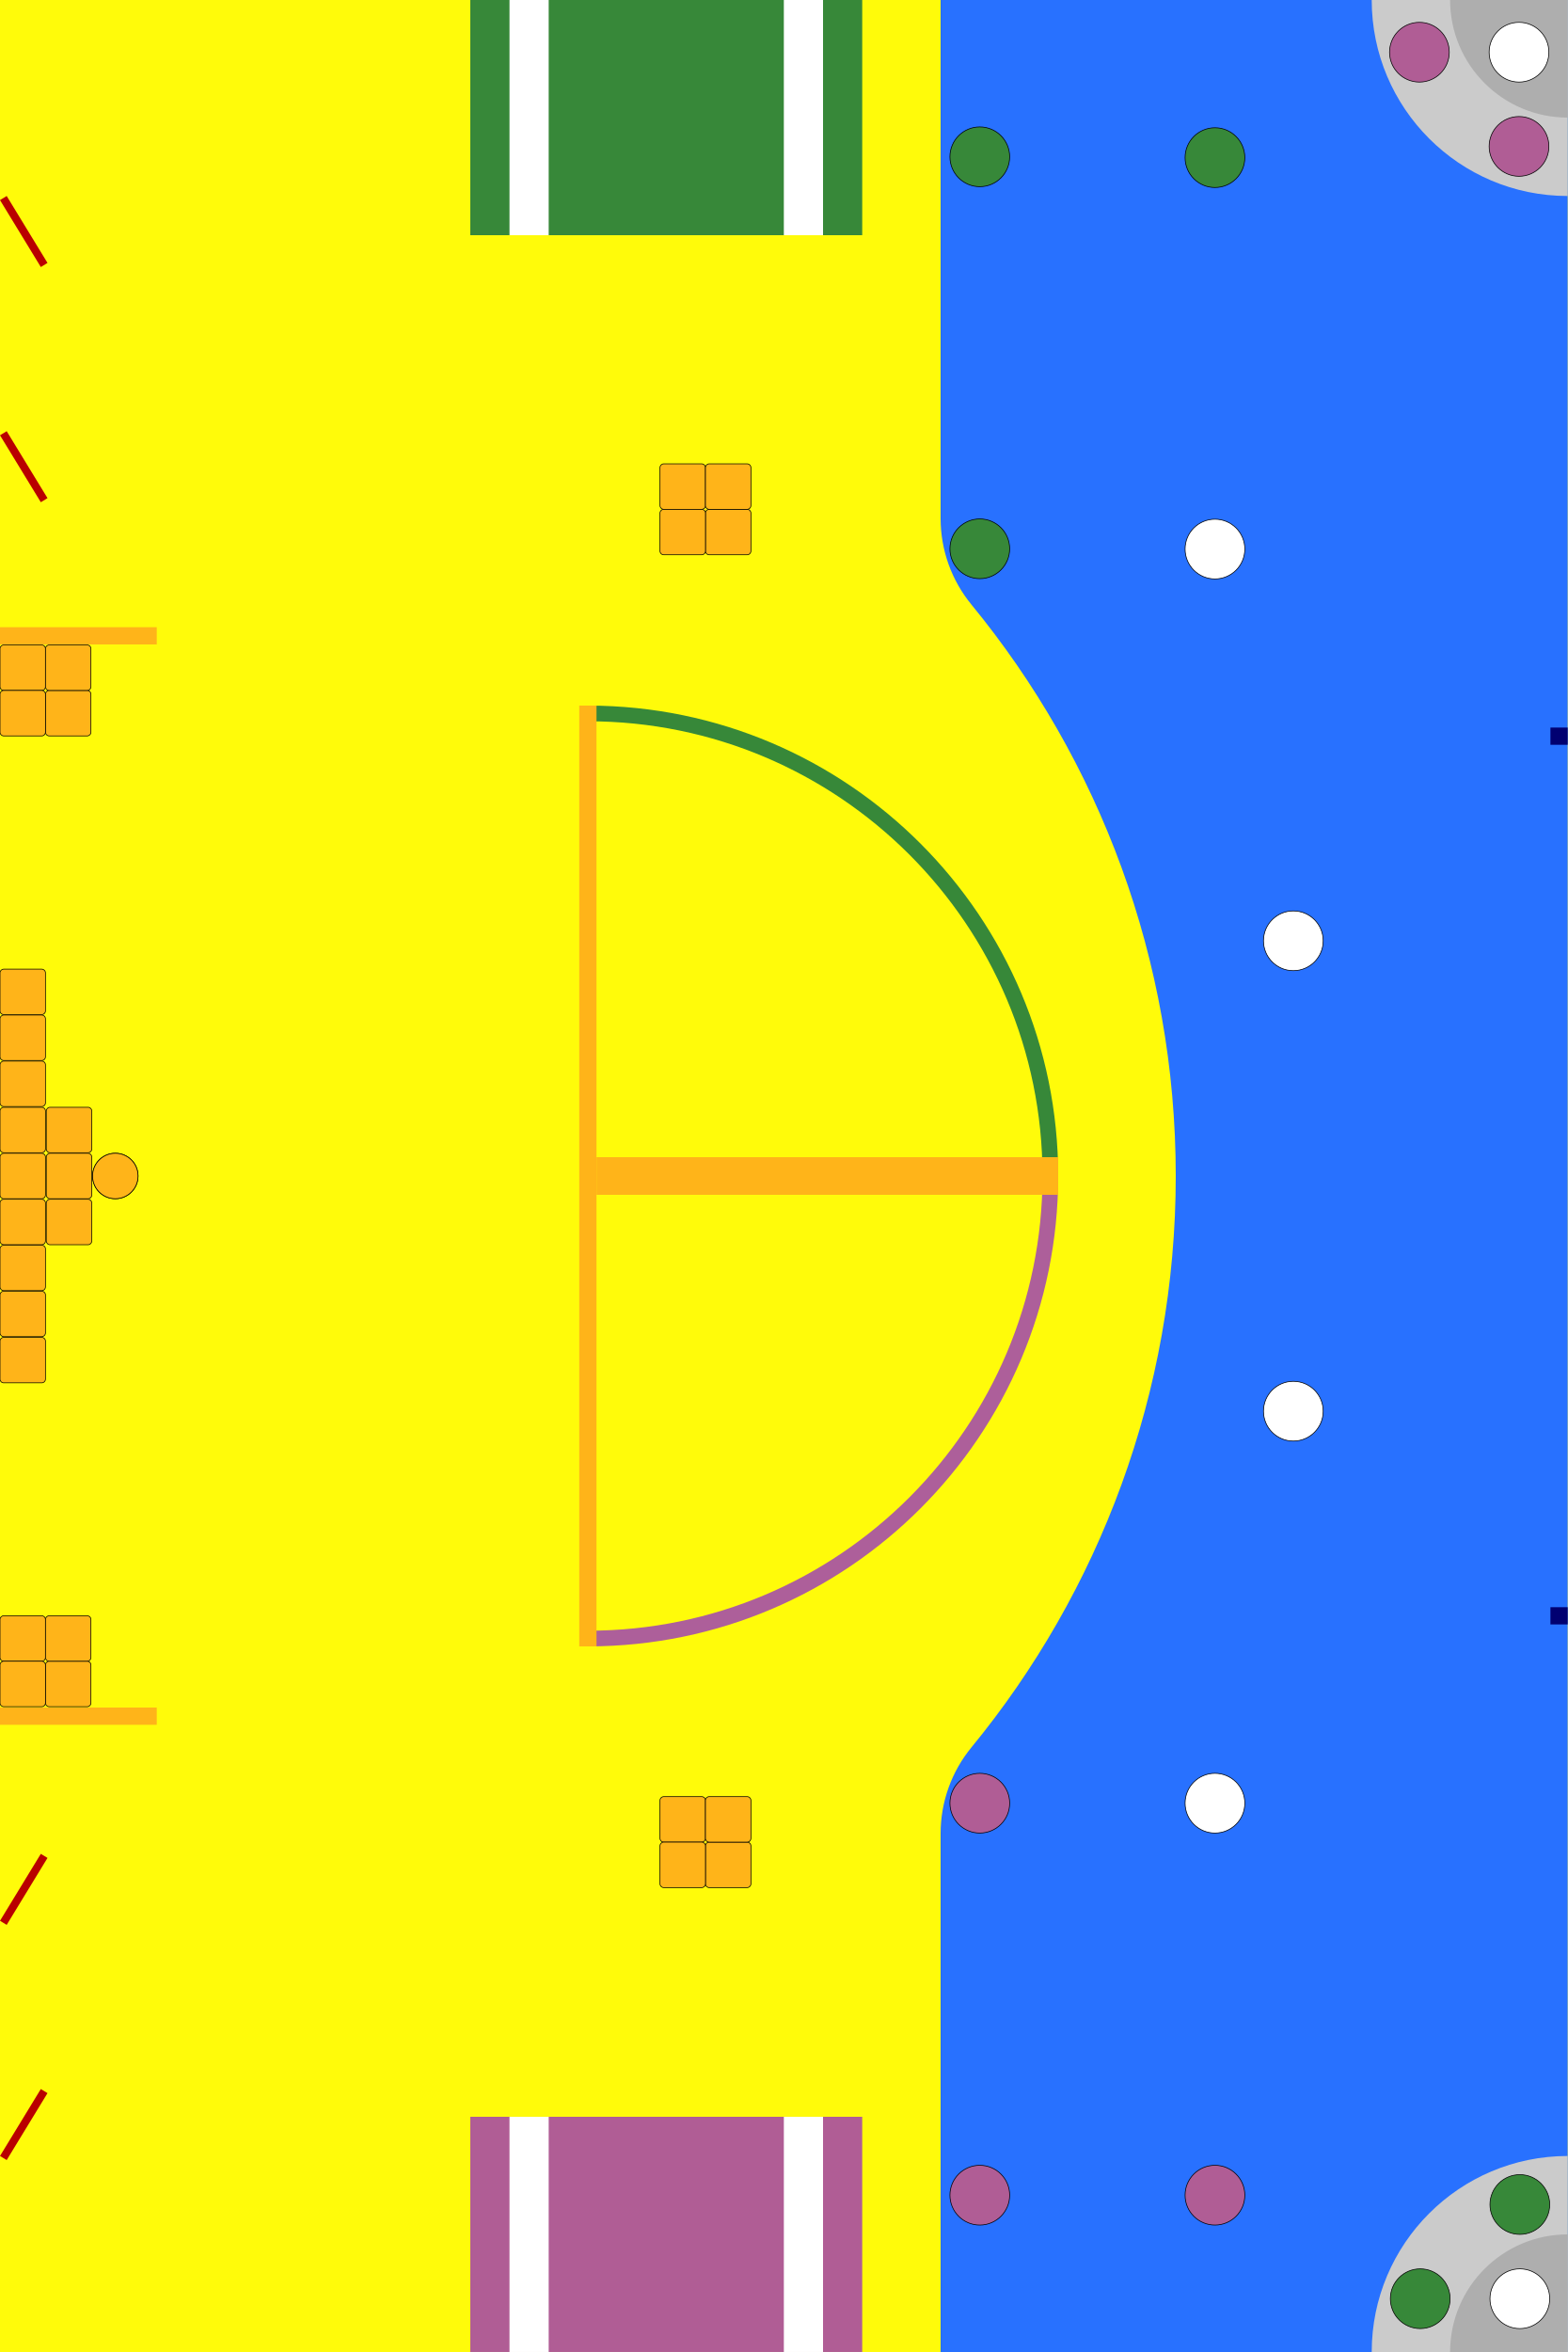
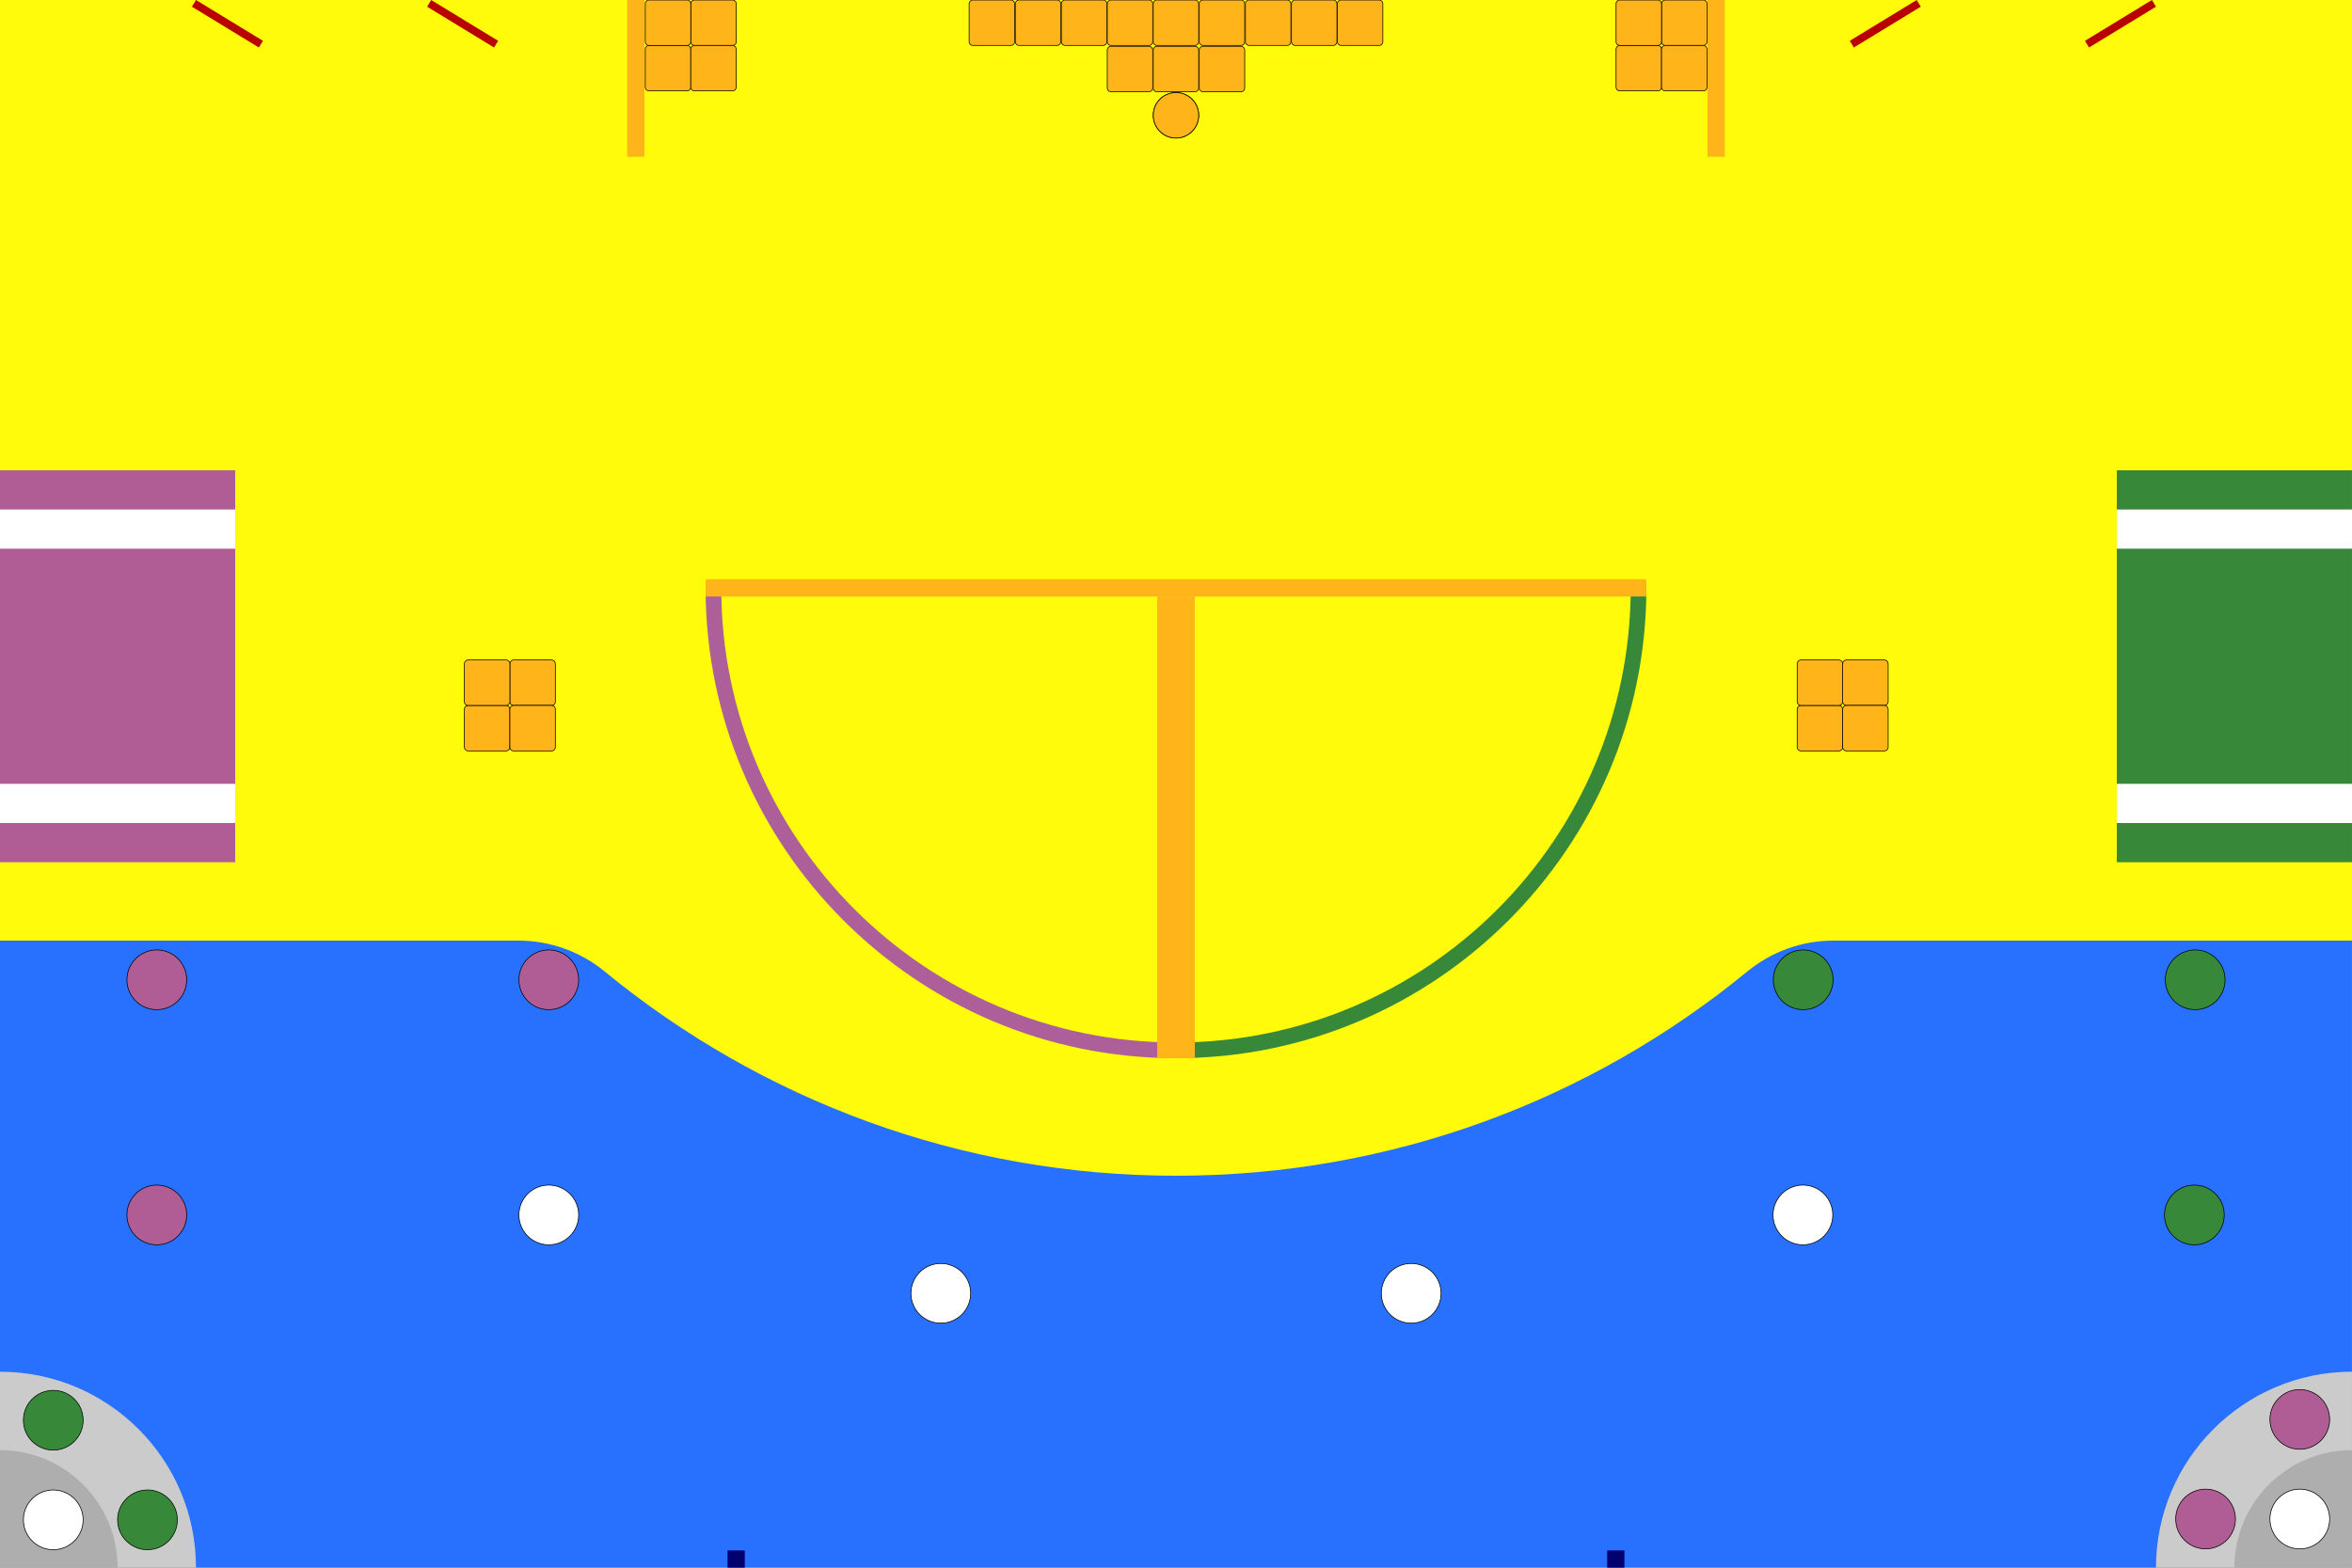
- <svg xmlns="http://www.w3.org/2000/svg" width="100%" height="100%" viewBox="0 0 5670 8504" version="1.1" xml:space="preserve" style="fill-rule:evenodd;clip-rule:evenodd;stroke-linecap:round;stroke-linejoin:round;stroke-miterlimit:1.414;">
-   <rect id="sable" x="0" y="0" width="5669.29" height="8503.94" style="fill:#fffb0a;" />
-   <path id="mer" d="M3512.87,2185.81c-71.965,-87.72 -111.296,-197.674 -111.296,-311.137c-0.002,-503.415 -0.002,-1874.67 -0.002,-1874.67l2267.72,0l0,8503.94l-2267.72,0c0,0 0,-1371.26 0,-1874.67c0,-113.463 39.331,-223.417 111.296,-311.138c461.789,-562.574 739.098,-1282.24 739.098,-2066.16c0,-783.921 -277.309,-1503.58 -739.096,-2066.16Z" style="fill:#2871ff;" />
+ <svg xmlns="http://www.w3.org/2000/svg" width="100%" height="100%" viewBox="0 0 8504 5670" version="1.1" xml:space="preserve" style="fill-rule:evenodd;clip-rule:evenodd;stroke-linecap:round;stroke-linejoin:round;stroke-miterlimit:1.414;">
+   <path id="sable" d="M8503.94,5669.29l0,-5669.29l-8503.94,0l0,5669.29l8503.94,0Z" style="fill:#fffb0a;" />
+   <path id="mer" d="M6318.13,3512.87c87.72,-71.965 197.674,-111.296 311.137,-111.296c503.415,-0.002 1874.67,-0.002 1874.67,-0.002l0,2267.72l-8503.94,0l0,-2267.72c0,0 1371.26,0 1874.67,0c113.463,0 223.417,39.331 311.138,111.296c562.574,461.789 1282.24,739.098 2066.16,739.098c783.921,0 1503.58,-277.309 2066.16,-739.096l0.005,0Z" style="fill:#2871ff;" />
  <g id="serviette violette">
-     <rect x="1700.79" y="7653.54" width="1417.32" height="850.394" style="fill:#b05d95;" />
-     <rect x="1842.52" y="7653.54" width="141.732" height="850.394" style="fill:#fff;" />
-     <rect x="2834.65" y="7653.54" width="141.732" height="850.394" style="fill:#fff;" />
+     <path d="M850.403,3118.11l0,-1417.32l-850.394,0l0,1417.32l850.394,0Z" style="fill:#b05d95;" />
+     <path d="M850.403,1984.25l0,-141.732l-850.394,0l0,141.732l850.394,0Z" style="fill:#fff;" />
+     <path d="M850.403,2976.38l0,-141.732l-850.394,0l0,141.732l850.394,0Z" style="fill:#fff;" />
  </g>
  <g id="serviette verte">
-     <rect x="1700.79" y="0" width="1417.32" height="850.394" style="fill:#378839;" />
-     <rect x="1842.52" y="0" width="141.732" height="850.394" style="fill:#fff;" />
-     <rect x="2834.65" y="0" width="141.732" height="850.394" style="fill:#fff;" />
+     <path d="M8503.94,3118.11l0,-1417.32l-850.394,0l0,1417.32l850.394,0Z" style="fill:#378839;" />
+     <path d="M8503.94,1984.25l0,-141.732l-850.394,0l0,141.732l850.394,0Z" style="fill:#fff;" />
+     <path d="M8503.94,2976.38l0,-141.732l-850.394,0l0,141.732l850.394,0Z" style="fill:#fff;" />
  </g>
-   <rect x="0" y="6173.86" width="566.929" height="62.362" style="fill:#ffb419;" />
-   <rect x="0" y="2267.72" width="566.929" height="62.362" style="fill:#ffb419;" />
+   <path d="M2330.08,566.929l0,-566.929l-62.362,0l0,566.929l62.362,0Z" style="fill:#ffb419;" />
+   <path d="M6236.22,566.929l0,-566.929l-62.362,0l0,566.929l62.362,0Z" style="fill:#ffb419;" />
  <g id="zone chateau">
-     <path d="M3770.08,4251.97c0,-907.401 -736.694,-1644.09 -1644.1,-1644.1l0,-56.693l2.75,0.002c937.428,1.487 1698.04,763.012 1698.04,1700.79l-56.693,0Z" style="fill:#378839;" />
-     <path d="M3770.08,4251.97l56.693,0c-0.051,937.824 -760.641,1699.3 -1698.04,1700.79l-2.75,0.002l0,-56.693c907.371,-0.001 1644.05,-736.645 1644.1,-1644.09Z" style="fill:#ad5f9a;" />
-     <rect x="2094.8" y="2551.18" width="62.362" height="3401.58" style="fill:#ffb419;" />
-     <rect x="2157.16" y="4183.94" width="1669.61" height="136.063" style="fill:#ffb419;" />
+     <path d="M4251.97,3770.08c907.401,0 1644.09,-736.694 1644.1,-1644.1l56.693,0l-0.002,2.75c-1.487,937.428 -763.012,1698.04 -1700.79,1698.04l0,-56.693l-0.001,0.003Z" style="fill:#378839;" />
+     <path d="M4251.97,3770.08l0,56.693c-937.824,-0.051 -1699.3,-760.641 -1700.79,-1698.04l-0.002,-2.75l56.693,0c0.001,907.371 736.645,1644.05 1644.09,1644.1l0.009,-0.003Z" style="fill:#ad5f9a;" />
+     <path d="M5952.76,2157.16l0,-62.362l-3401.58,0l0,62.362l3401.58,0Z" style="fill:#ffb419;" />
+     <path d="M4320,3826.77l0,-1669.61l-136.063,0l0,1669.61l136.063,0Z" style="fill:#ffb419;" />
  </g>
  <g id="rochers">
-     <path d="M5669.29,0l0,708.661c-391.121,0 -708.661,-317.54 -708.661,-708.661l708.661,0Z" style="fill:#cbcbcb;" />
-     <path d="M5669.29,0l0,425.197c-234.672,0 -425.197,-190.524 -425.197,-425.197l425.197,0Z" style="fill:#aeaeae;" />
-     <circle cx="5493.29" cy="529.339" r="108" style="fill:#b05d95;stroke-width:2.5px;stroke:#000;" />
-     <circle cx="5133.09" cy="188.74" r="108" style="fill:#b05d95;stroke-width:2.5px;stroke:#000;" />
-     <circle cx="5493.29" cy="188.74" r="108" style="fill:#fff;stroke-width:2.5px;stroke:#000;" />
+     <path d="M8503.94,5669.29l-708.661,0c0,-391.121 317.54,-708.661 708.661,-708.661l0,708.661Z" style="fill:#cbcbcb;" />
+     <path d="M8503.94,5669.29l-425.197,0c0,-234.672 190.524,-425.197 425.197,-425.197l0,425.197Z" style="fill:#aeaeae;" />
+     <path d="M8082.6,5493.29c0,59.607 -48.393,108 -108,108c-59.607,0 -108,-48.393 -108,-108c0,-59.607 48.393,-108 108,-108c59.607,0 108,48.393 108,108Z" style="fill:#b05d95;stroke-width:2.5px;stroke:#000;" />
+     <path d="M8423.2,5133.09c0,59.607 -48.393,108 -108,108c-59.607,0 -108,-48.393 -108,-108c0,-59.607 48.393,-108 108,-108c59.607,0 108,48.393 108,108Z" style="fill:#b05d95;stroke-width:2.5px;stroke:#000;" />
+     <path d="M8423.2,5493.29c0,59.607 -48.393,108 -108,108c-59.607,0 -108,-48.393 -108,-108c0,-59.607 48.393,-108 108,-108c59.607,0 108,48.393 108,108Z" style="fill:#fff;stroke-width:2.5px;stroke:#000;" />
  </g>
  <g id="rochers1">
-     <path d="M5669.29,8503.94l0,-708.661c-391.121,0 -708.661,317.54 -708.661,708.661l708.661,0Z" style="fill:#cbcbcb;" />
-     <path d="M5669.29,8503.94l0,-425.197c-234.672,0 -425.197,190.524 -425.197,425.197l425.197,0Z" style="fill:#aeaeae;" />
-     <circle cx="5496.29" cy="7970.74" r="108" style="fill:#378839;stroke-width:2.5px;stroke:#000;" />
-     <circle cx="5136.09" cy="8311.34" r="108" style="fill:#378839;stroke-width:2.5px;stroke:#000;" />
-     <circle cx="5496.29" cy="8311.34" r="108" style="fill:#fff;stroke-width:2.5px;stroke:#000;" />
+     <path d="M0.003,5669.29l708.661,0c0,-391.121 -317.54,-708.661 -708.661,-708.661l0,708.661Z" style="fill:#cbcbcb;" />
+     <path d="M0.003,5669.29l425.197,0c0,-234.672 -190.524,-425.197 -425.197,-425.197l0,425.197Z" style="fill:#aeaeae;" />
+     <path d="M641.203,5496.29c0,59.607 -48.393,108 -108,108c-59.607,0 -108,-48.393 -108,-108c0,-59.607 48.393,-108 108,-108c59.607,0 108,48.393 108,108Z" style="fill:#378839;stroke-width:2.5px;stroke:#000;" />
+     <path d="M300.603,5136.09c0,59.607 -48.393,108 -108,108c-59.607,0 -108,-48.393 -108,-108c0,-59.607 48.393,-108 108,-108c59.607,0 108,48.393 108,108Z" style="fill:#378839;stroke-width:2.5px;stroke:#000;" />
+     <path d="M300.603,5496.29c0,59.607 -48.393,108 -108,108c-59.607,0 -108,-48.393 -108,-108c0,-59.607 48.393,-108 108,-108c59.607,0 108,48.393 108,108Z" style="fill:#fff;stroke-width:2.5px;stroke:#000;" />
  </g>
-   <rect x="5606.93" y="5811.02" width="62.362" height="62.362" style="fill:#010071;" />
-   <rect x="5606.93" y="2630.55" width="62.362" height="62.362" style="fill:#010071;" />
+   <path d="M2692.92,5669.29l0,-62.362l-62.362,0l0,62.362l62.362,0Z" style="fill:#010071;" />
+   <path d="M5873.39,5669.29l0,-62.362l-62.362,0l0,62.362l62.362,0Z" style="fill:#010071;" />
  <g id="portes">
-     <path d="M171.783,7568.02l-24.202,-14.758l-147.581,242.017l24.202,14.758l147.581,-242.017Z" style="fill:#b90000;" />
-     <path d="M171.783,6717.62l-24.202,-14.758l-147.581,242.016l24.202,14.758l147.581,-242.016Z" style="fill:#b90000;" />
+     <path d="M935.923,171.783l14.758,-24.202l-242.017,-147.581l-14.758,24.202l242.017,147.581Z" style="fill:#b90000;" />
+     <path d="M1786.32,171.783l14.758,-24.202l-242.016,-147.581l-14.758,24.202l242.016,147.581Z" style="fill:#b90000;" />
  </g>
  <g id="cubes">
    <g id="cubes1">
-       <path d="M164.409,5855.54c0,-7.474 -6.068,-13.542 -13.542,-13.542l-137.325,0c-7.474,0 -13.542,6.068 -13.542,13.542l0,137.325c0,7.474 6.068,13.542 13.542,13.542l137.325,0c7.474,0 13.542,-6.068 13.542,-13.542l0,-137.325Z" style="fill:#ffb419;stroke-width:2.5px;stroke:#000;" />
-       <path d="M328.819,6019.95c0,-7.474 -6.068,-13.542 -13.542,-13.542l-137.326,0c-7.474,0 -13.542,6.068 -13.542,13.542l0,137.326c0,7.474 6.068,13.542 13.542,13.542l137.326,0c7.474,0 13.542,-6.068 13.542,-13.542l0,-137.326Z" style="fill:#ffb419;stroke-width:2.5px;stroke:#000;" />
-       <path d="M164.409,6019.95c0,-7.474 -6.068,-13.542 -13.542,-13.542l-137.325,0c-7.474,0 -13.542,6.068 -13.542,13.542l0,137.326c0,7.474 6.068,13.542 13.542,13.542l137.325,0c7.474,0 13.542,-6.068 13.542,-13.542l0,-137.326Z" style="fill:#ffb419;stroke-width:2.5px;stroke:#000;" />
-       <path d="M328.819,5855.54c0,-7.474 -6.068,-13.542 -13.542,-13.542l-137.326,0c-7.474,0 -13.542,6.068 -13.542,13.542l0,137.325c0,7.474 6.068,13.542 13.542,13.542l137.326,0c7.474,0 13.542,-6.068 13.542,-13.542l0,-137.325Z" style="fill:#ffb419;stroke-width:2.5px;stroke:#000;" />
+       <path d="M2648.4,164.409c7.474,0 13.542,-6.068 13.542,-13.542l0,-137.325c0,-7.474 -6.068,-13.542 -13.542,-13.542l-137.325,0c-7.474,0 -13.542,6.068 -13.542,13.542l0,137.325c0,7.474 6.068,13.542 13.542,13.542l137.325,0Z" style="fill:#ffb419;stroke-width:2.5px;stroke:#000;" />
+       <path d="M2483.99,328.819c7.474,0 13.542,-6.068 13.542,-13.542l0,-137.326c0,-7.474 -6.068,-13.542 -13.542,-13.542l-137.326,0c-7.474,0 -13.542,6.068 -13.542,13.542l0,137.326c0,7.474 6.068,13.542 13.542,13.542l137.326,0Z" style="fill:#ffb419;stroke-width:2.5px;stroke:#000;" />
+       <path d="M2483.99,164.409c7.474,0 13.542,-6.068 13.542,-13.542l0,-137.325c0,-7.474 -6.068,-13.542 -13.542,-13.542l-137.326,0c-7.474,0 -13.542,6.068 -13.542,13.542l0,137.325c0,7.474 6.068,13.542 13.542,13.542l137.326,0Z" style="fill:#ffb419;stroke-width:2.5px;stroke:#000;" />
+       <path d="M2648.4,328.819c7.474,0 13.542,-6.068 13.542,-13.542l0,-137.326c0,-7.474 -6.068,-13.542 -13.542,-13.542l-137.325,0c-7.474,0 -13.542,6.068 -13.542,13.542l0,137.326c0,7.474 6.068,13.542 13.542,13.542l137.325,0Z" style="fill:#ffb419;stroke-width:2.5px;stroke:#000;" />
    </g>
    <g id="cubes2">
-       <path d="M2551.18,1690.65c0,-7.474 -6.068,-13.542 -13.542,-13.542l-137.325,0c-7.474,0 -13.542,6.068 -13.542,13.542l0,137.326c0,7.474 6.068,13.542 13.542,13.542l137.325,0c7.474,0 13.542,-6.068 13.542,-13.542l0,-137.326Z" style="fill:#ffb419;stroke-width:2.5px;stroke:#000;" />
-       <path d="M2715.59,1855.06c0,-7.474 -6.068,-13.542 -13.542,-13.542l-137.326,0c-7.474,0 -13.542,6.068 -13.542,13.542l0,137.325c0,7.474 6.068,13.542 13.542,13.542l137.326,0c7.474,0 13.542,-6.068 13.542,-13.542l0,-137.325Z" style="fill:#ffb419;stroke-width:2.5px;stroke:#000;" />
-       <path d="M2551.18,1855.06c0,-7.474 -6.068,-13.542 -13.542,-13.542l-137.325,0c-7.474,0 -13.542,6.068 -13.542,13.542l0,137.325c0,7.474 6.068,13.542 13.542,13.542l137.325,0c7.474,0 13.542,-6.068 13.542,-13.542l0,-137.325Z" style="fill:#ffb419;stroke-width:2.5px;stroke:#000;" />
-       <path d="M2715.59,1690.65c0,-7.474 -6.068,-13.542 -13.542,-13.542l-137.326,0c-7.474,0 -13.542,6.068 -13.542,13.542l0,137.326c0,7.474 6.068,13.542 13.542,13.542l137.326,0c7.474,0 13.542,-6.068 13.542,-13.542l0,-137.326Z" style="fill:#ffb419;stroke-width:2.5px;stroke:#000;" />
+       <path d="M6813.29,2551.18c7.474,0 13.542,-6.068 13.542,-13.542l0,-137.325c0,-7.474 -6.068,-13.542 -13.542,-13.542l-137.326,0c-7.474,0 -13.542,6.068 -13.542,13.542l0,137.325c0,7.474 6.068,13.542 13.542,13.542l137.326,0Z" style="fill:#ffb419;stroke-width:2.5px;stroke:#000;" />
+       <path d="M6648.88,2715.59c7.474,0 13.542,-6.068 13.542,-13.542l0,-137.326c0,-7.474 -6.068,-13.542 -13.542,-13.542l-137.325,0c-7.474,0 -13.542,6.068 -13.542,13.542l0,137.326c0,7.474 6.068,13.542 13.542,13.542l137.325,0Z" style="fill:#ffb419;stroke-width:2.5px;stroke:#000;" />
+       <path d="M6648.88,2551.18c7.474,0 13.542,-6.068 13.542,-13.542l0,-137.325c0,-7.474 -6.068,-13.542 -13.542,-13.542l-137.325,0c-7.474,0 -13.542,6.068 -13.542,13.542l0,137.325c0,7.474 6.068,13.542 13.542,13.542l137.325,0Z" style="fill:#ffb419;stroke-width:2.5px;stroke:#000;" />
+       <path d="M6813.29,2715.59c7.474,0 13.542,-6.068 13.542,-13.542l0,-137.326c0,-7.474 -6.068,-13.542 -13.542,-13.542l-137.326,0c-7.474,0 -13.542,6.068 -13.542,13.542l0,137.326c0,7.474 6.068,13.542 13.542,13.542l137.326,0Z" style="fill:#ffb419;stroke-width:2.5px;stroke:#000;" />
    </g>
    <g id="cubes3">
-       <path d="M2551.18,6509.55c0,-7.474 -6.068,-13.542 -13.542,-13.542l-137.325,0c-7.474,0 -13.542,6.068 -13.542,13.542l0,137.325c0,7.474 6.068,13.542 13.542,13.542l137.325,0c7.474,0 13.542,-6.068 13.542,-13.542l0,-137.325Z" style="fill:#ffb419;stroke-width:2.5px;stroke:#000;" />
-       <path d="M2715.59,6673.96c0,-7.474 -6.068,-13.542 -13.542,-13.542l-137.326,0c-7.474,0 -13.542,6.068 -13.542,13.542l0,137.326c0,7.474 6.068,13.542 13.542,13.542l137.326,0c7.474,0 13.542,-6.068 13.542,-13.542l0,-137.326Z" style="fill:#ffb419;stroke-width:2.5px;stroke:#000;" />
-       <path d="M2551.18,6673.96c0,-7.474 -6.068,-13.542 -13.542,-13.542l-137.325,0c-7.474,0 -13.542,6.068 -13.542,13.542l0,137.326c0,7.474 6.068,13.542 13.542,13.542l137.325,0c7.474,0 13.542,-6.068 13.542,-13.542l0,-137.326Z" style="fill:#ffb419;stroke-width:2.5px;stroke:#000;" />
-       <path d="M2715.59,6509.55c0,-7.474 -6.068,-13.542 -13.542,-13.542l-137.326,0c-7.474,0 -13.542,6.068 -13.542,13.542l0,137.325c0,7.474 6.068,13.542 13.542,13.542l137.326,0c7.474,0 13.542,-6.068 13.542,-13.542l0,-137.325Z" style="fill:#ffb419;stroke-width:2.5px;stroke:#000;" />
+       <path d="M1994.39,2551.18c7.474,0 13.542,-6.068 13.542,-13.542l0,-137.325c0,-7.474 -6.068,-13.542 -13.542,-13.542l-137.325,0c-7.474,0 -13.542,6.068 -13.542,13.542l0,137.325c0,7.474 6.068,13.542 13.542,13.542l137.325,0Z" style="fill:#ffb419;stroke-width:2.5px;stroke:#000;" />
+       <path d="M1829.98,2715.59c7.474,0 13.542,-6.068 13.542,-13.542l0,-137.326c0,-7.474 -6.068,-13.542 -13.542,-13.542l-137.326,0c-7.474,0 -13.542,6.068 -13.542,13.542l0,137.326c0,7.474 6.068,13.542 13.542,13.542l137.326,0Z" style="fill:#ffb419;stroke-width:2.5px;stroke:#000;" />
+       <path d="M1829.98,2551.18c7.474,0 13.542,-6.068 13.542,-13.542l0,-137.325c0,-7.474 -6.068,-13.542 -13.542,-13.542l-137.326,0c-7.474,0 -13.542,6.068 -13.542,13.542l0,137.325c0,7.474 6.068,13.542 13.542,13.542l137.326,0Z" style="fill:#ffb419;stroke-width:2.5px;stroke:#000;" />
+       <path d="M1994.39,2715.59c7.474,0 13.542,-6.068 13.542,-13.542l0,-137.326c0,-7.474 -6.068,-13.542 -13.542,-13.542l-137.325,0c-7.474,0 -13.542,6.068 -13.542,13.542l0,137.326c0,7.474 6.068,13.542 13.542,13.542l137.325,0Z" style="fill:#ffb419;stroke-width:2.5px;stroke:#000;" />
    </g>
    <g id="cubes4">
-       <path d="M164.409,2345.54c0,-7.474 -6.068,-13.542 -13.542,-13.542l-137.325,0c-7.474,0 -13.542,6.068 -13.542,13.542l0,137.325c0,7.474 6.068,13.542 13.542,13.542l137.325,0c7.474,0 13.542,-6.068 13.542,-13.542l0,-137.325Z" style="fill:#ffb419;stroke-width:2.5px;stroke:#000;" />
-       <path d="M328.819,2509.95c0,-7.474 -6.068,-13.542 -13.542,-13.542l-137.326,0c-7.474,0 -13.542,6.068 -13.542,13.542l0,137.326c0,7.474 6.068,13.542 13.542,13.542l137.326,0c7.474,0 13.542,-6.068 13.542,-13.542l0,-137.326Z" style="fill:#ffb419;stroke-width:2.5px;stroke:#000;" />
-       <path d="M164.409,2509.95c0,-7.474 -6.068,-13.542 -13.542,-13.542l-137.325,0c-7.474,0 -13.542,6.068 -13.542,13.542l0,137.326c0,7.474 6.068,13.542 13.542,13.542l137.325,0c7.474,0 13.542,-6.068 13.542,-13.542l0,-137.326Z" style="fill:#ffb419;stroke-width:2.5px;stroke:#000;" />
-       <path d="M328.819,2345.54c0,-7.474 -6.068,-13.542 -13.542,-13.542l-137.326,0c-7.474,0 -13.542,6.068 -13.542,13.542l0,137.325c0,7.474 6.068,13.542 13.542,13.542l137.326,0c7.474,0 13.542,-6.068 13.542,-13.542l0,-137.325Z" style="fill:#ffb419;stroke-width:2.5px;stroke:#000;" />
+       <path d="M6158.4,164.409c7.474,0 13.542,-6.068 13.542,-13.542l0,-137.325c0,-7.474 -6.068,-13.542 -13.542,-13.542l-137.325,0c-7.474,0 -13.542,6.068 -13.542,13.542l0,137.325c0,7.474 6.068,13.542 13.542,13.542l137.325,0Z" style="fill:#ffb419;stroke-width:2.5px;stroke:#000;" />
+       <path d="M5993.99,328.819c7.474,0 13.542,-6.068 13.542,-13.542l0,-137.326c0,-7.474 -6.068,-13.542 -13.542,-13.542l-137.326,0c-7.474,0 -13.542,6.068 -13.542,13.542l0,137.326c0,7.474 6.068,13.542 13.542,13.542l137.326,0Z" style="fill:#ffb419;stroke-width:2.5px;stroke:#000;" />
+       <path d="M5993.99,164.409c7.474,0 13.542,-6.068 13.542,-13.542l0,-137.325c0,-7.474 -6.068,-13.542 -13.542,-13.542l-137.326,0c-7.474,0 -13.542,6.068 -13.542,13.542l0,137.325c0,7.474 6.068,13.542 13.542,13.542l137.326,0Z" style="fill:#ffb419;stroke-width:2.5px;stroke:#000;" />
+       <path d="M6158.4,328.819c7.474,0 13.542,-6.068 13.542,-13.542l0,-137.326c0,-7.474 -6.068,-13.542 -13.542,-13.542l-137.325,0c-7.474,0 -13.542,6.068 -13.542,13.542l0,137.326c0,7.474 6.068,13.542 13.542,13.542l137.325,0Z" style="fill:#ffb419;stroke-width:2.5px;stroke:#000;" />
    </g>
    <g id="cubes5">
-       <circle cx="417" cy="4251.97" r="82.205" style="fill:#ffb419;stroke-width:2.5px;stroke:#000;" />
-       <circle cx="417" cy="4251.97" r="82.205" style="fill:#ffb419;stroke-width:2.5px;stroke:#000;" />
-       <path d="M164.409,3683.6c0,-7.474 -6.068,-13.542 -13.542,-13.542l-137.325,0c-7.474,0 -13.542,6.068 -13.542,13.542l0,137.325c0,7.475 6.068,13.543 13.542,13.543l137.325,0c7.474,0 13.542,-6.068 13.542,-13.543l0,-137.325Z" style="fill:#ffb419;stroke-width:2.5px;stroke:#000;" />
-       <path d="M164.409,4515.6c0,-7.474 -6.068,-13.542 -13.542,-13.542l-137.325,0c-7.474,0 -13.542,6.068 -13.542,13.542l0,137.325c0,7.475 6.068,13.543 13.542,13.543l137.325,0c7.474,0 13.542,-6.068 13.542,-13.543l0,-137.325Z" style="fill:#ffb419;stroke-width:2.5px;stroke:#000;" />
-       <path d="M164.409,4017.01c0,-7.475 -6.068,-13.542 -13.542,-13.542l-137.325,0c-7.474,0 -13.542,6.067 -13.542,13.542l0,137.325c0,7.474 6.068,13.542 13.542,13.542l137.325,0c7.474,0 13.542,-6.068 13.542,-13.542l0,-137.325Z" style="fill:#ffb419;stroke-width:2.5px;stroke:#000;" />
-       <path d="M331.819,4017.01c0,-7.475 -6.068,-13.542 -13.542,-13.542l-137.326,0c-7.474,0 -13.542,6.067 -13.542,13.542l0,137.325c0,7.474 6.068,13.542 13.542,13.542l137.326,0c7.474,0 13.542,-6.068 13.542,-13.542l0,-137.325Z" style="fill:#ffb419;stroke-width:2.5px;stroke:#000;" />
-       <path d="M164.409,4183.42c0,-7.474 -6.068,-13.542 -13.542,-13.542l-137.325,0c-7.474,0 -13.542,6.068 -13.542,13.542l0,137.325c0,7.474 6.068,13.542 13.542,13.542l137.325,0c7.474,0 13.542,-6.068 13.542,-13.542l0,-137.325Z" style="fill:#ffb419;stroke-width:2.5px;stroke:#000;" />
-       <path d="M331.819,4183.42c0,-7.474 -6.068,-13.542 -13.542,-13.542l-137.326,0c-7.474,0 -13.542,6.068 -13.542,13.542l0,137.325c0,7.474 6.068,13.542 13.542,13.542l137.326,0c7.474,0 13.542,-6.068 13.542,-13.542l0,-137.325Z" style="fill:#ffb419;stroke-width:2.5px;stroke:#000;" />
-       <path d="M164.409,4849.01c0,-7.475 -6.068,-13.542 -13.542,-13.542l-137.325,0c-7.474,0 -13.542,6.067 -13.542,13.542l0,137.325c0,7.474 6.068,13.542 13.542,13.542l137.325,0c7.474,0 13.542,-6.068 13.542,-13.542l0,-137.325Z" style="fill:#ffb419;stroke-width:2.5px;stroke:#000;" />
-       <path d="M164.409,3850.01c0,-7.475 -6.068,-13.542 -13.542,-13.542l-137.325,0c-7.474,0 -13.542,6.067 -13.542,13.542l0,137.325c0,7.474 6.068,13.542 13.542,13.542l137.325,0c7.474,0 13.542,-6.068 13.542,-13.542l0,-137.325Z" style="fill:#ffb419;stroke-width:2.5px;stroke:#000;" />
-       <path d="M164.409,4682.01c0,-7.475 -6.068,-13.542 -13.542,-13.542l-137.325,0c-7.474,0 -13.542,6.067 -13.542,13.542l0,137.325c0,7.474 6.068,13.542 13.542,13.542l137.325,0c7.474,0 13.542,-6.068 13.542,-13.542l0,-137.325Z" style="fill:#ffb419;stroke-width:2.5px;stroke:#000;" />
-       <path d="M164.409,3517.6c0,-7.474 -6.068,-13.542 -13.542,-13.542l-137.325,0c-7.474,0 -13.542,6.068 -13.542,13.542l0,137.325c0,7.475 6.068,13.543 13.542,13.543l137.325,0c7.474,0 13.542,-6.068 13.542,-13.543l0,-137.325Z" style="fill:#ffb419;stroke-width:2.5px;stroke:#000;" />
-       <path d="M164.409,4349.6c0,-7.474 -6.068,-13.542 -13.542,-13.542l-137.325,0c-7.474,0 -13.542,6.068 -13.542,13.542l0,137.325c0,7.475 6.068,13.543 13.542,13.543l137.325,0c7.474,0 13.542,-6.068 13.542,-13.543l0,-137.325Z" style="fill:#ffb419;stroke-width:2.5px;stroke:#000;" />
-       <path d="M331.819,4349.6c0,-7.474 -6.068,-13.542 -13.542,-13.542l-137.326,0c-7.474,0 -13.542,6.068 -13.542,13.542l0,137.325c0,7.475 6.068,13.543 13.542,13.543l137.326,0c7.474,0 13.542,-6.068 13.542,-13.543l0,-137.325Z" style="fill:#ffb419;stroke-width:2.5px;stroke:#000;" />
+       <path d="M4334.18,417c0,45.37 -36.835,82.205 -82.205,82.205c-45.37,0 -82.205,-36.835 -82.205,-82.205c0,-45.37 36.835,-82.205 82.205,-82.205c45.37,0 82.205,36.835 82.205,82.205Z" style="fill:#ffb419;stroke-width:2.5px;stroke:#000;" />
+       <path d="M4334.18,417c0,45.37 -36.835,82.205 -82.205,82.205c-45.37,0 -82.205,-36.835 -82.205,-82.205c0,-45.37 36.835,-82.205 82.205,-82.205c45.37,0 82.205,36.835 82.205,82.205Z" style="fill:#ffb419;stroke-width:2.5px;stroke:#000;" />
+       <path d="M4820.34,164.409c7.474,0 13.542,-6.068 13.542,-13.542l0,-137.325c0,-7.474 -6.068,-13.542 -13.542,-13.542l-137.325,0c-7.475,0 -13.543,6.068 -13.543,13.542l0,137.325c0,7.474 6.068,13.542 13.543,13.542l137.325,0Z" style="fill:#ffb419;stroke-width:2.5px;stroke:#000;" />
+       <path d="M3988.34,164.409c7.474,0 13.542,-6.068 13.542,-13.542l0,-137.325c0,-7.474 -6.068,-13.542 -13.542,-13.542l-137.325,0c-7.475,0 -13.543,6.068 -13.543,13.542l0,137.325c0,7.474 6.068,13.542 13.543,13.542l137.325,0Z" style="fill:#ffb419;stroke-width:2.5px;stroke:#000;" />
+       <path d="M4486.93,164.409c7.475,0 13.542,-6.068 13.542,-13.542l0,-137.325c0,-7.474 -6.067,-13.542 -13.542,-13.542l-137.325,0c-7.474,0 -13.542,6.068 -13.542,13.542l0,137.325c0,7.474 6.068,13.542 13.542,13.542l137.325,0Z" style="fill:#ffb419;stroke-width:2.5px;stroke:#000;" />
+       <path d="M4486.93,331.819c7.475,0 13.542,-6.068 13.542,-13.542l0,-137.326c0,-7.474 -6.067,-13.542 -13.542,-13.542l-137.325,0c-7.474,0 -13.542,6.068 -13.542,13.542l0,137.326c0,7.474 6.068,13.542 13.542,13.542l137.325,0Z" style="fill:#ffb419;stroke-width:2.5px;stroke:#000;" />
+       <path d="M4320.52,164.409c7.474,0 13.542,-6.068 13.542,-13.542l0,-137.325c0,-7.474 -6.068,-13.542 -13.542,-13.542l-137.325,0c-7.474,0 -13.542,6.068 -13.542,13.542l0,137.325c0,7.474 6.068,13.542 13.542,13.542l137.325,0Z" style="fill:#ffb419;stroke-width:2.5px;stroke:#000;" />
+       <path d="M4320.52,331.819c7.474,0 13.542,-6.068 13.542,-13.542l0,-137.326c0,-7.474 -6.068,-13.542 -13.542,-13.542l-137.325,0c-7.474,0 -13.542,6.068 -13.542,13.542l0,137.326c0,7.474 6.068,13.542 13.542,13.542l137.325,0Z" style="fill:#ffb419;stroke-width:2.5px;stroke:#000;" />
+       <path d="M3654.93,164.409c7.475,0 13.542,-6.068 13.542,-13.542l0,-137.325c0,-7.474 -6.067,-13.542 -13.542,-13.542l-137.325,0c-7.474,0 -13.542,6.068 -13.542,13.542l0,137.325c0,7.474 6.068,13.542 13.542,13.542l137.325,0Z" style="fill:#ffb419;stroke-width:2.5px;stroke:#000;" />
+       <path d="M4653.93,164.409c7.475,0 13.542,-6.068 13.542,-13.542l0,-137.325c0,-7.474 -6.067,-13.542 -13.542,-13.542l-137.325,0c-7.474,0 -13.542,6.068 -13.542,13.542l0,137.325c0,7.474 6.068,13.542 13.542,13.542l137.325,0Z" style="fill:#ffb419;stroke-width:2.5px;stroke:#000;" />
+       <path d="M3821.93,164.409c7.475,0 13.542,-6.068 13.542,-13.542l0,-137.325c0,-7.474 -6.067,-13.542 -13.542,-13.542l-137.325,0c-7.474,0 -13.542,6.068 -13.542,13.542l0,137.325c0,7.474 6.068,13.542 13.542,13.542l137.325,0Z" style="fill:#ffb419;stroke-width:2.5px;stroke:#000;" />
+       <path d="M4986.34,164.409c7.474,0 13.542,-6.068 13.542,-13.542l0,-137.325c0,-7.474 -6.068,-13.542 -13.542,-13.542l-137.325,0c-7.475,0 -13.543,6.068 -13.543,13.542l0,137.325c0,7.474 6.068,13.542 13.543,13.542l137.325,0Z" style="fill:#ffb419;stroke-width:2.5px;stroke:#000;" />
+       <path d="M4154.34,164.409c7.474,0 13.542,-6.068 13.542,-13.542l0,-137.325c0,-7.474 -6.068,-13.542 -13.542,-13.542l-137.325,0c-7.475,0 -13.543,6.068 -13.543,13.542l0,137.325c0,7.474 6.068,13.542 13.543,13.542l137.325,0Z" style="fill:#ffb419;stroke-width:2.5px;stroke:#000;" />
+       <path d="M4154.34,331.819c7.474,0 13.542,-6.068 13.542,-13.542l0,-137.326c0,-7.474 -6.068,-13.542 -13.542,-13.542l-137.325,0c-7.475,0 -13.543,6.068 -13.543,13.542l0,137.326c0,7.474 6.068,13.542 13.543,13.542l137.325,0Z" style="fill:#ffb419;stroke-width:2.5px;stroke:#000;" />
    </g>
  </g>
  <g id="portes1">
-     <path d="M171.783,950.678l-24.202,14.758l-147.581,-242.016l24.202,-14.759l147.581,242.017Z" style="fill:#b90000;" />
-     <path d="M171.783,1801.07l-24.202,14.759l-147.581,-242.017l24.202,-14.758l147.581,242.016Z" style="fill:#b90000;" />
+     <path d="M7553.27,171.783l-14.758,-24.202l242.016,-147.581l14.759,24.202l-242.017,147.581Z" style="fill:#b90000;" />
+     <path d="M6702.87,171.783l-14.759,-24.202l242.017,-147.581l14.758,24.202l-242.016,147.581Z" style="fill:#b90000;" />
  </g>
  <g>
-     <circle cx="3543.31" cy="7937.01" r="108" style="fill:#b05d95;stroke-width:2.5px;stroke:#000;" />
-     <circle cx="4677.16" cy="5102.36" r="108" style="fill:#fff;stroke-width:2.5px;stroke:#000;" />
-     <circle cx="4677.16" cy="3401.58" r="108" style="fill:#fff;stroke-width:2.5px;stroke:#000;" />
-     <circle cx="3543.31" cy="6519.69" r="108" style="fill:#b05d95;stroke-width:2.5px;stroke:#000;" />
-     <circle cx="4393.7" cy="7937.01" r="108" style="fill:#b05d95;stroke-width:2.5px;stroke:#000;" />
-     <circle cx="4393.7" cy="6519.69" r="108" style="fill:#fff;stroke-width:2.5px;stroke:#000;" />
-     <circle cx="3543.31" cy="1984.25" r="108" style="fill:#378839;stroke-width:2.5px;stroke:#000;" />
-     <circle cx="3543.31" cy="566.929" r="108" style="fill:#378839;stroke-width:2.5px;stroke:#000;" />
-     <circle cx="4393.7" cy="1985.25" r="108" style="fill:#fff;stroke-width:2.5px;stroke:#000;" />
-     <circle cx="4393.7" cy="569.929" r="108" style="fill:#378839;stroke-width:2.5px;stroke:#000;" />
+     <path d="M674.933,3543.31c0,59.607 -48.393,108 -108,108c-59.607,0 -108,-48.393 -108,-108c0,-59.607 48.393,-108 108,-108c59.607,0 108,48.393 108,108Z" style="fill:#b05d95;stroke-width:2.5px;stroke:#000;" />
+     <path d="M3509.58,4677.16c0,59.607 -48.393,108 -108,108c-59.607,0 -108,-48.393 -108,-108c0,-59.607 48.393,-108 108,-108c59.607,0 108,48.393 108,108Z" style="fill:#fff;stroke-width:2.5px;stroke:#000;" />
+     <path d="M5210.36,4677.16c0,59.607 -48.393,108 -108,108c-59.607,0 -108,-48.393 -108,-108c0,-59.607 48.393,-108 108,-108c59.607,0 108,48.393 108,108Z" style="fill:#fff;stroke-width:2.5px;stroke:#000;" />
+     <path d="M2092.25,3543.31c0,59.607 -48.393,108 -108,108c-59.607,0 -108,-48.393 -108,-108c0,-59.607 48.393,-108 108,-108c59.607,0 108,48.393 108,108Z" style="fill:#b05d95;stroke-width:2.5px;stroke:#000;" />
+     <path d="M674.933,4393.7c0,59.607 -48.393,108 -108,108c-59.607,0 -108,-48.393 -108,-108c0,-59.607 48.393,-108 108,-108c59.607,0 108,48.393 108,108Z" style="fill:#b05d95;stroke-width:2.5px;stroke:#000;" />
+     <path d="M2092.25,4393.7c0,59.607 -48.393,108 -108,108c-59.607,0 -108,-48.393 -108,-108c0,-59.607 48.393,-108 108,-108c59.607,0 108,48.393 108,108Z" style="fill:#fff;stroke-width:2.5px;stroke:#000;" />
+     <path d="M6627.69,3543.31c0,59.607 -48.393,108 -108,108c-59.607,0 -108,-48.393 -108,-108c0,-59.607 48.393,-108 108,-108c59.607,0 108,48.393 108,108Z" style="fill:#378839;stroke-width:2.5px;stroke:#000;" />
+     <path d="M8045.01,3543.31c0,59.607 -48.393,108 -108,108c-59.607,0 -108,-48.393 -108,-108c0,-59.607 48.393,-108 108,-108c59.607,0 108,48.393 108,108Z" style="fill:#378839;stroke-width:2.5px;stroke:#000;" />
+     <path d="M6626.69,4393.7c0,59.607 -48.393,108 -108,108c-59.607,0 -108,-48.393 -108,-108c0,-59.607 48.393,-108 108,-108c59.607,0 108,48.393 108,108Z" style="fill:#fff;stroke-width:2.5px;stroke:#000;" />
+     <path d="M8042.01,4393.7c0,59.607 -48.393,108 -108,108c-59.607,0 -108,-48.393 -108,-108c0,-59.607 48.393,-108 108,-108c59.607,0 108,48.393 108,108Z" style="fill:#378839;stroke-width:2.5px;stroke:#000;" />
  </g>
</svg>
